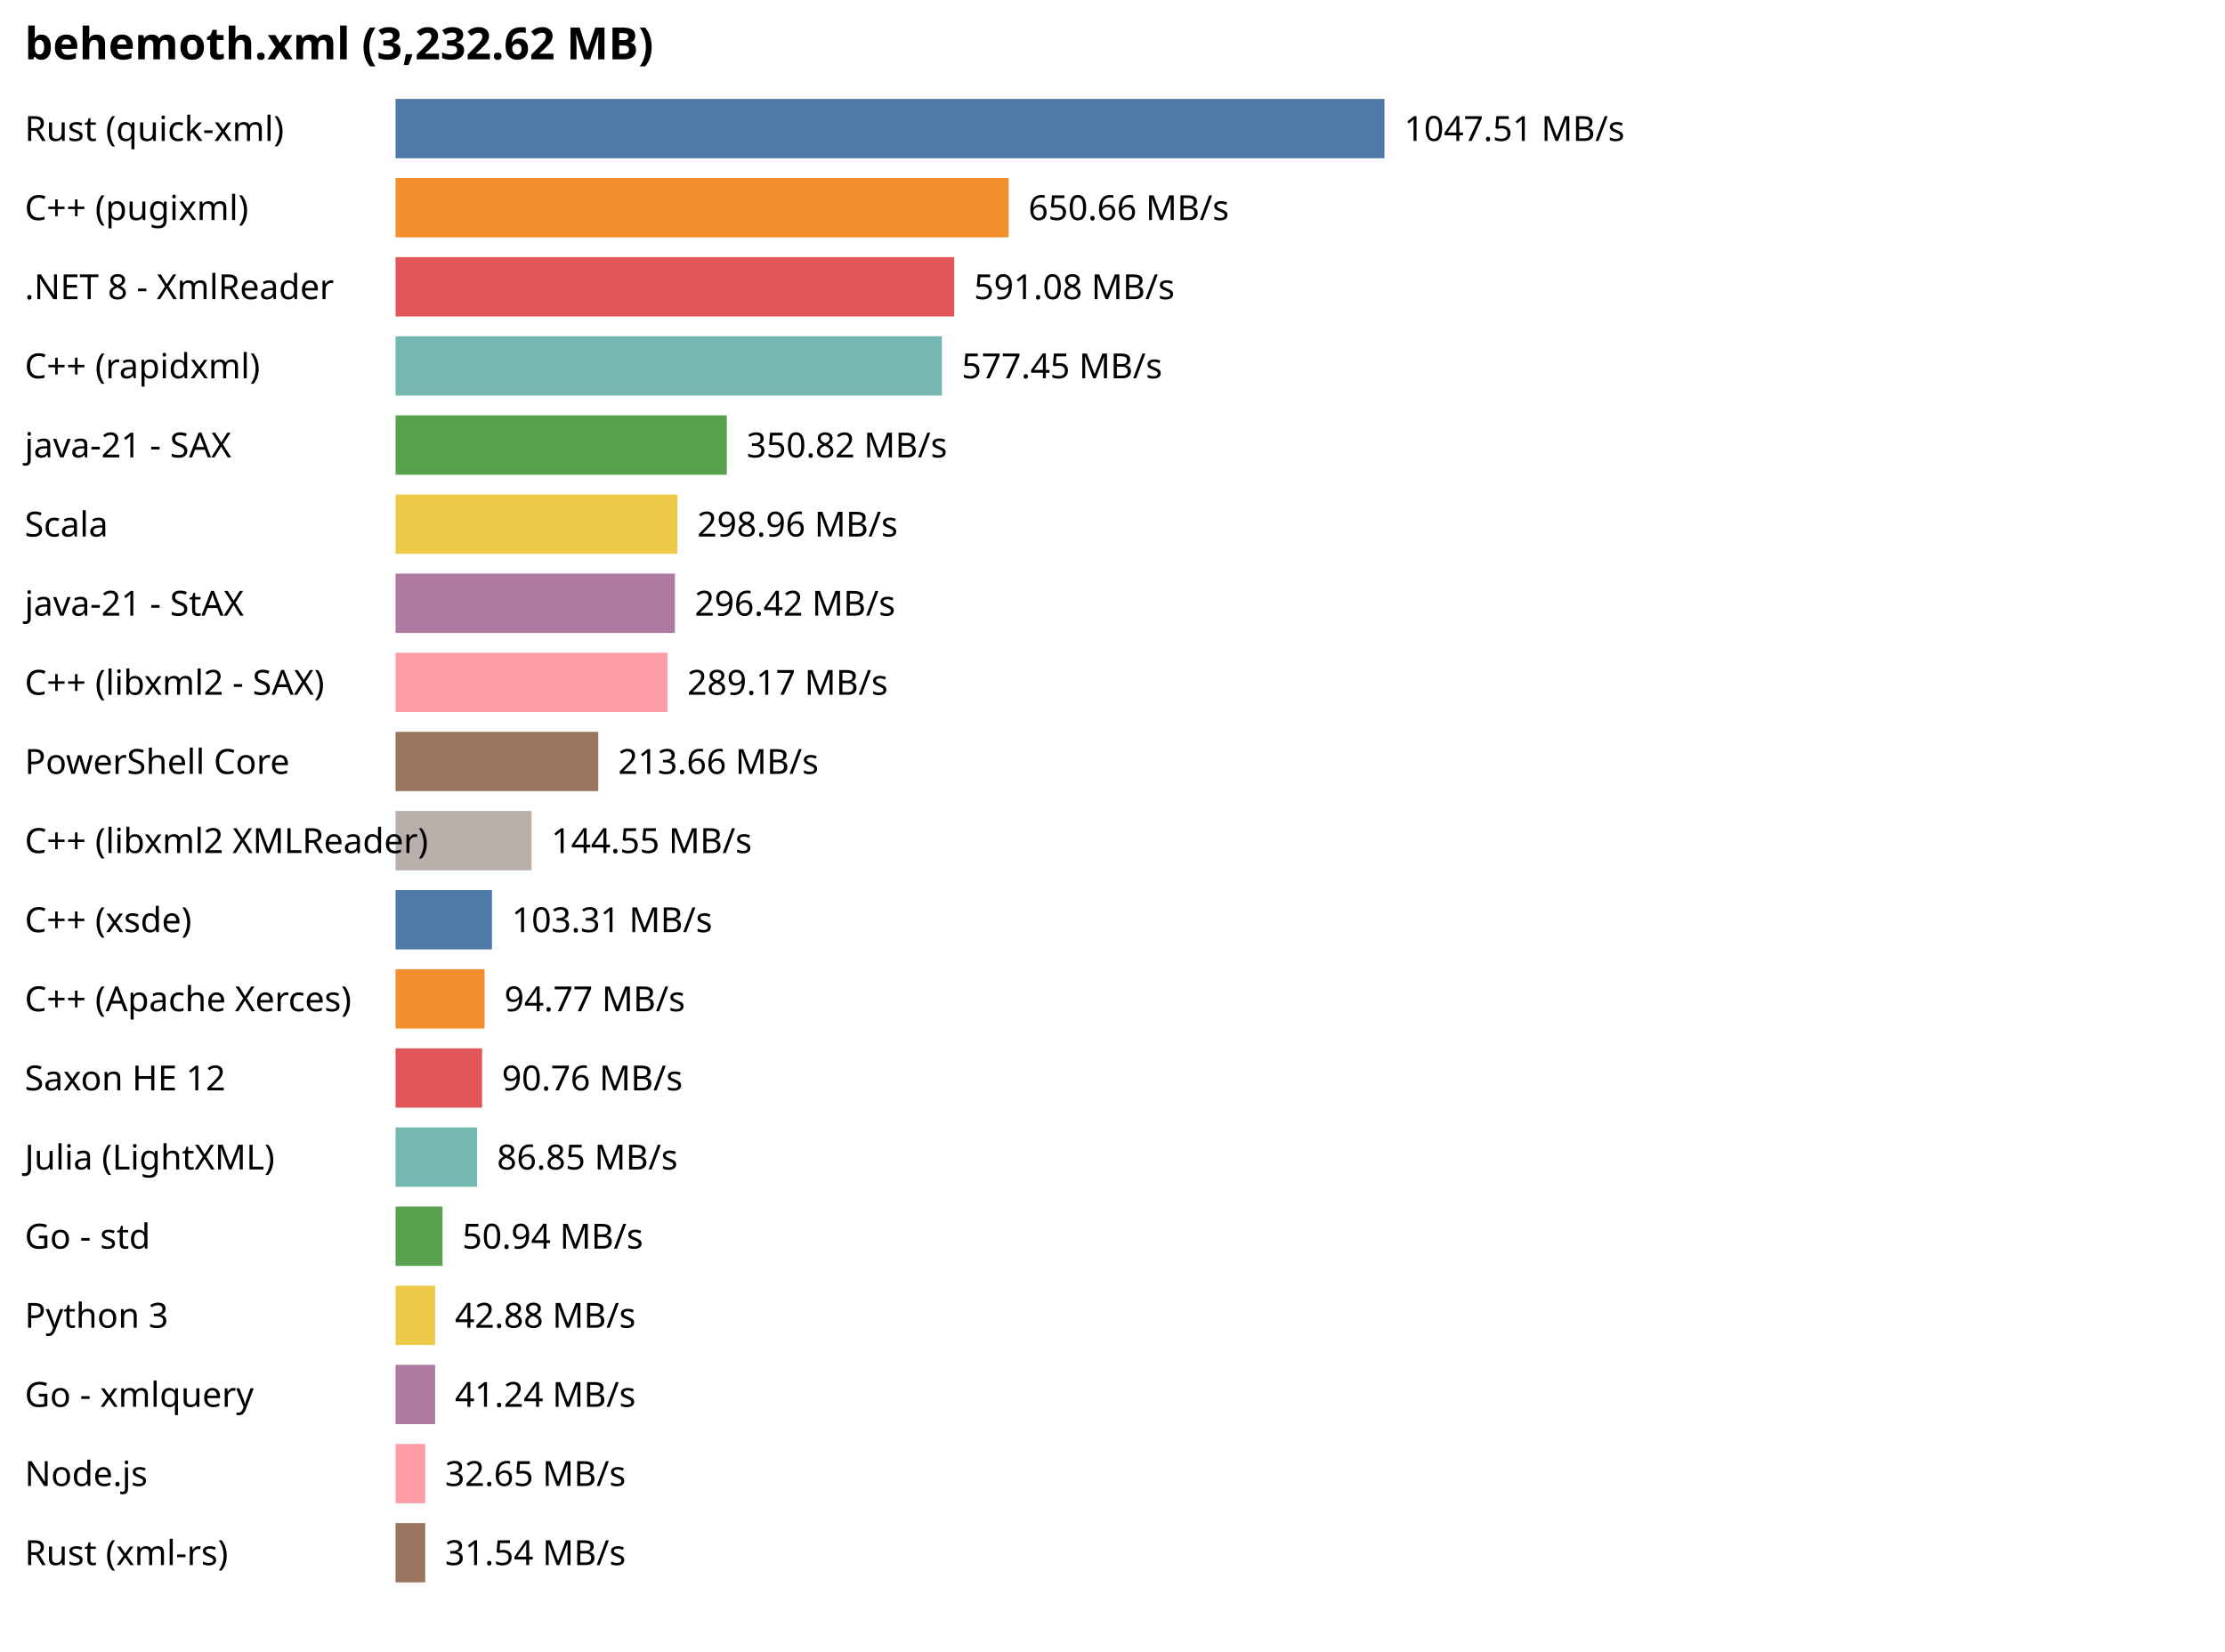
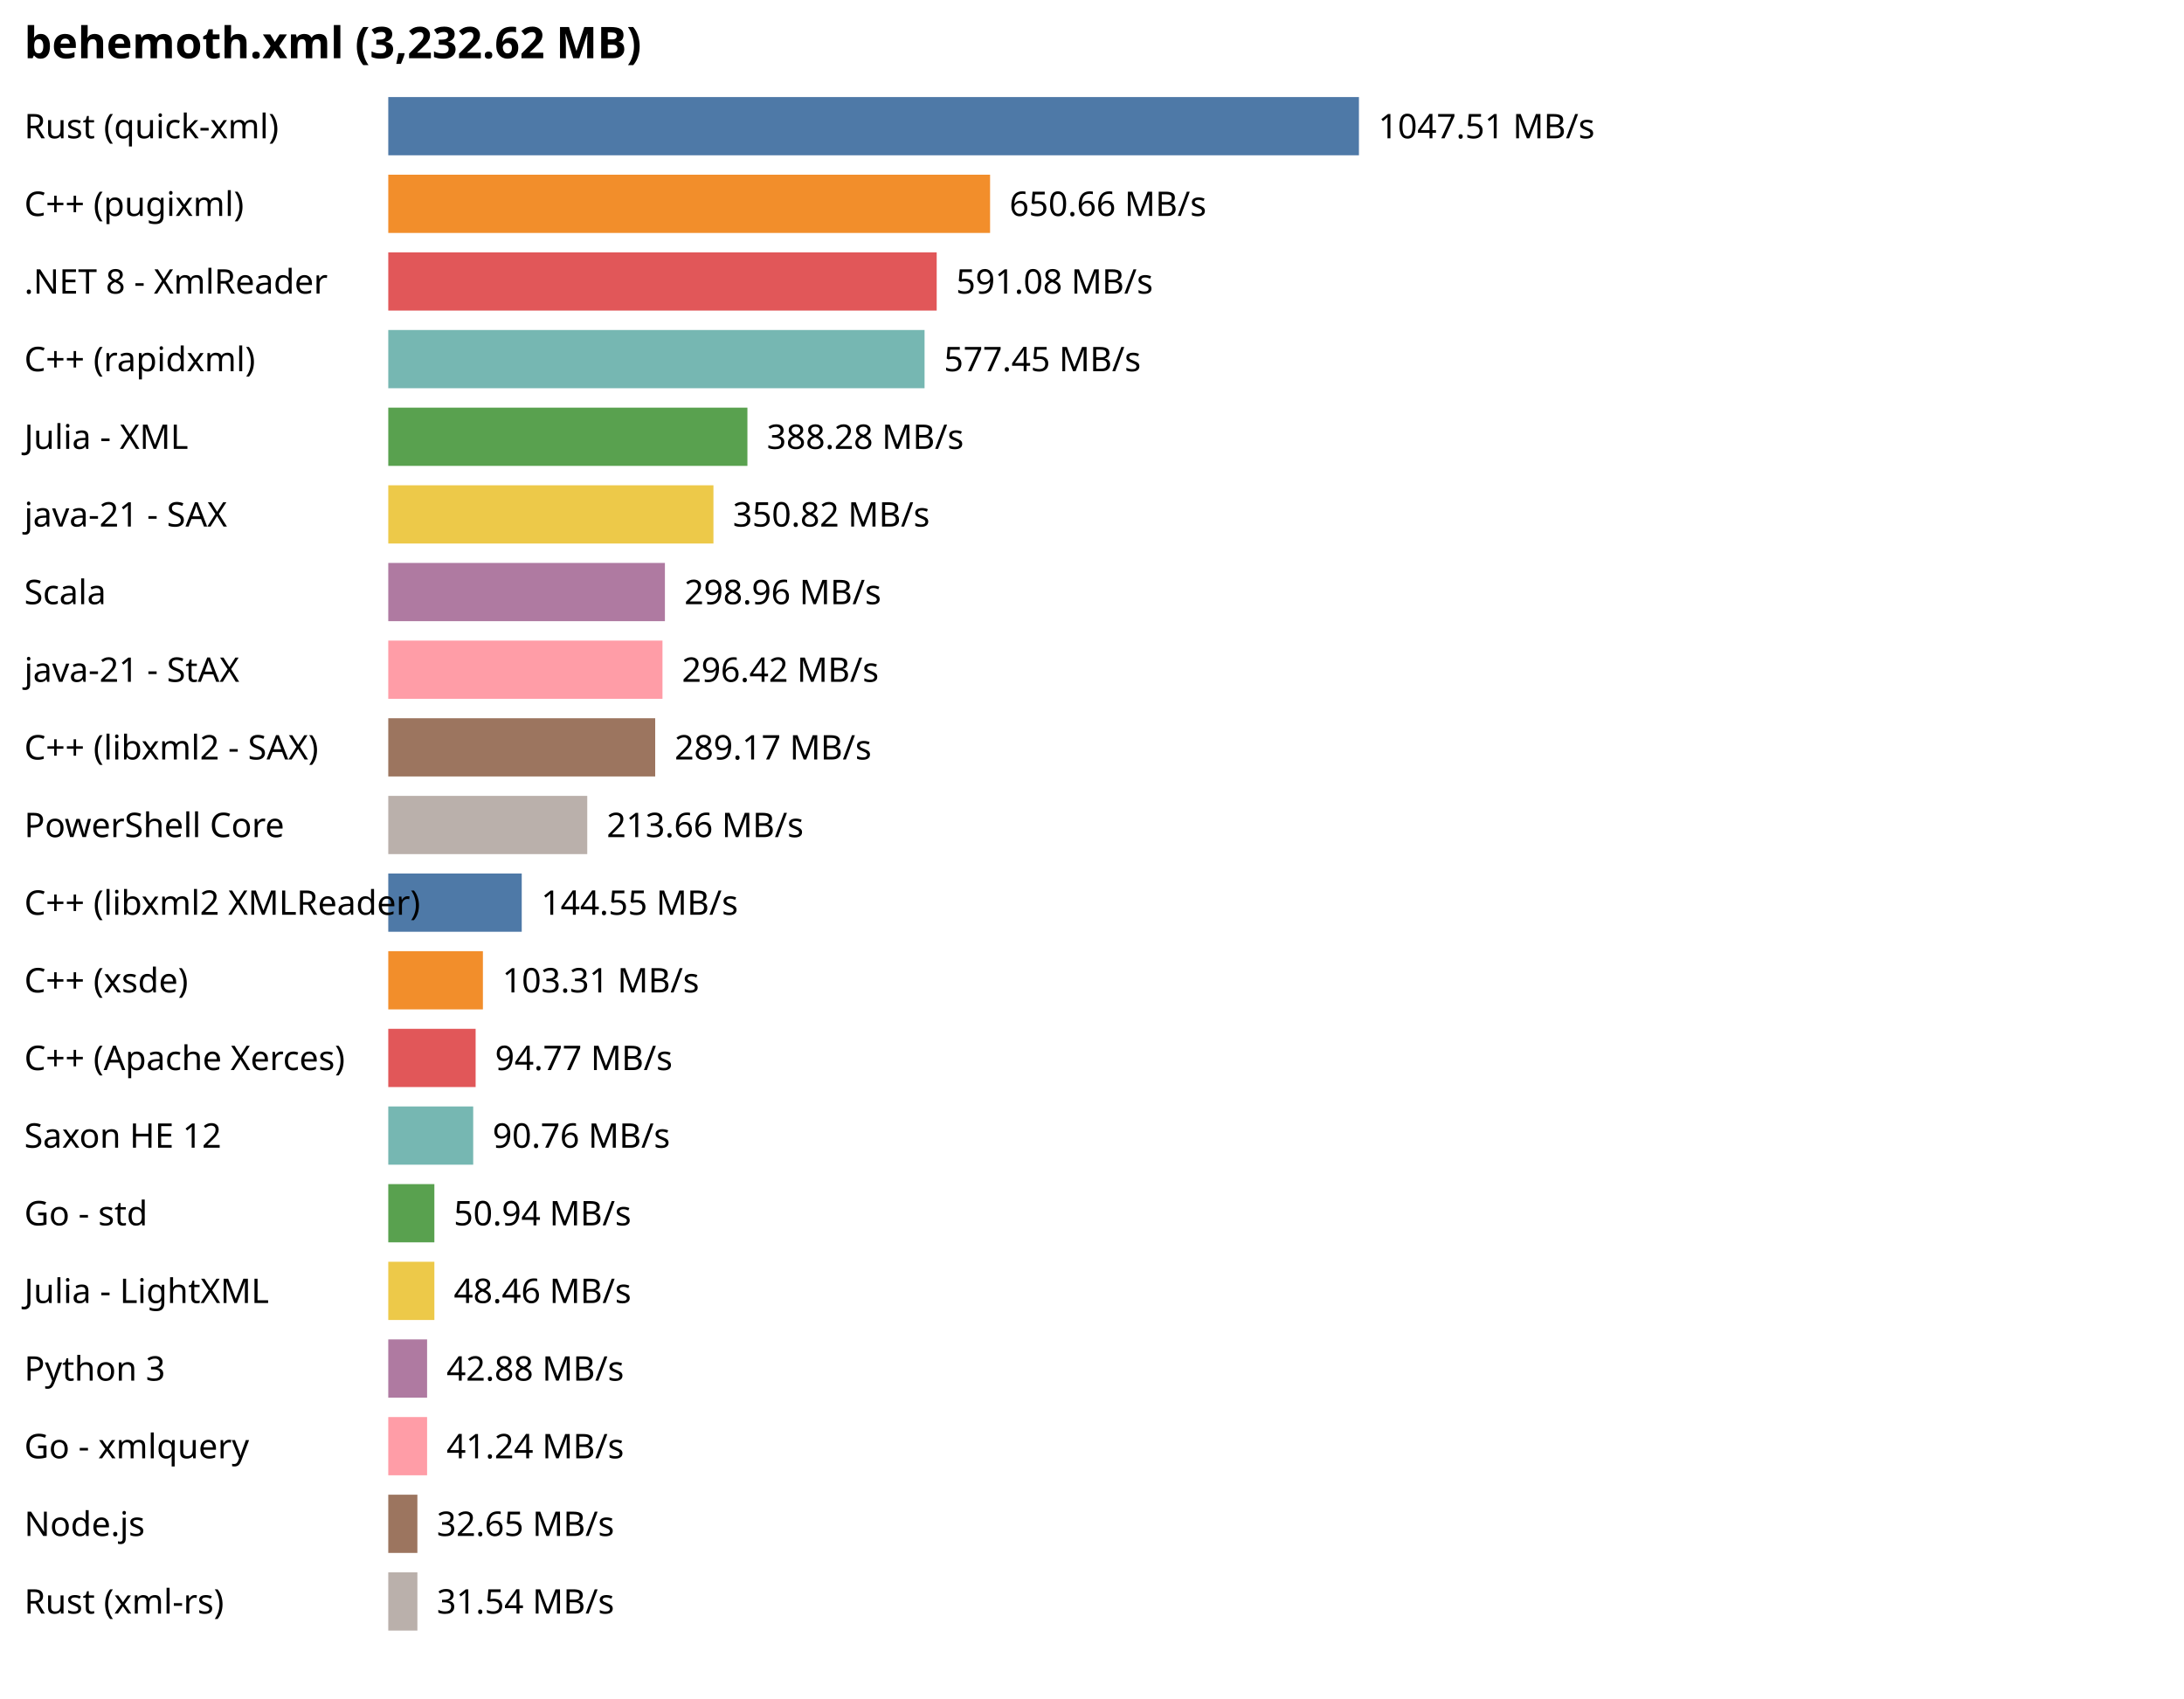
- <svg xmlns="http://www.w3.org/2000/svg" width="900" height="668" style="background-color:#fff">
+ <svg xmlns="http://www.w3.org/2000/svg" width="900" height="700" style="background-color:#fff">
  <style> .label { font: 14px sans-serif; } .title { font: bold 18px sans-serif; } </style>
  <text x="10" y="24" class="title">behemoth.xml (3,232.62 MB)</text>
  <rect x="160" y="40" width="400" height="24" fill="#4e79a7" />
  <text x="10" y="57" class="label">Rust (quick-xml)</text>
  <text x="568" y="57" class="label">1047.51 MB/s</text>
  <rect x="160" y="72" width="248" height="24" fill="#f28e2b" />
  <text x="10" y="89" class="label">C++ (pugixml)</text>
  <text x="416" y="89" class="label">650.66 MB/s</text>
  <rect x="160" y="104" width="226" height="24" fill="#e15759" />
  <text x="10" y="121" class="label">.NET 8 - XmlReader</text>
  <text x="394" y="121" class="label">591.08 MB/s</text>
  <rect x="160" y="136" width="221" height="24" fill="#76b7b2" />
  <text x="10" y="153" class="label">C++ (rapidxml)</text>
  <text x="389" y="153" class="label">577.45 MB/s</text>
-   <rect x="160" y="168" width="134" height="24" fill="#59a14f" />
-   <text x="10" y="185" class="label">java-21 - SAX</text>
-   <text x="302" y="185" class="label">350.82 MB/s</text>
-   <rect x="160" y="200" width="114" height="24" fill="#edc949" />
-   <text x="10" y="217" class="label">Scala</text>
-   <text x="282" y="217" class="label">298.96 MB/s</text>
-   <rect x="160" y="232" width="113" height="24" fill="#af7aa1" />
-   <text x="10" y="249" class="label">java-21 - StAX</text>
-   <text x="281" y="249" class="label">296.42 MB/s</text>
-   <rect x="160" y="264" width="110" height="24" fill="#ff9da7" />
-   <text x="10" y="281" class="label">C++ (libxml2 - SAX)</text>
-   <text x="278" y="281" class="label">289.17 MB/s</text>
-   <rect x="160" y="296" width="82" height="24" fill="#9c755f" />
-   <text x="10" y="313" class="label">PowerShell Core</text>
-   <text x="250" y="313" class="label">213.66 MB/s</text>
-   <rect x="160" y="328" width="55" height="24" fill="#bab0ab" />
-   <text x="10" y="345" class="label">C++ (libxml2 XMLReader)</text>
-   <text x="223" y="345" class="label">144.55 MB/s</text>
-   <rect x="160" y="360" width="39" height="24" fill="#4e79a7" />
-   <text x="10" y="377" class="label">C++ (xsde)</text>
-   <text x="207" y="377" class="label">103.31 MB/s</text>
-   <rect x="160" y="392" width="36" height="24" fill="#f28e2b" />
-   <text x="10" y="409" class="label">C++ (Apache Xerces)</text>
-   <text x="204" y="409" class="label">94.77 MB/s</text>
-   <rect x="160" y="424" width="35" height="24" fill="#e15759" />
-   <text x="10" y="441" class="label">Saxon HE 12</text>
-   <text x="203" y="441" class="label">90.76 MB/s</text>
-   <rect x="160" y="456" width="33" height="24" fill="#76b7b2" />
-   <text x="10" y="473" class="label">Julia (LightXML)</text>
-   <text x="201" y="473" class="label">86.85 MB/s</text>
+   <rect x="160" y="168" width="148" height="24" fill="#59a14f" />
+   <text x="10" y="185" class="label">Julia - XML</text>
+   <text x="316" y="185" class="label">388.28 MB/s</text>
+   <rect x="160" y="200" width="134" height="24" fill="#edc949" />
+   <text x="10" y="217" class="label">java-21 - SAX</text>
+   <text x="302" y="217" class="label">350.82 MB/s</text>
+   <rect x="160" y="232" width="114" height="24" fill="#af7aa1" />
+   <text x="10" y="249" class="label">Scala</text>
+   <text x="282" y="249" class="label">298.96 MB/s</text>
+   <rect x="160" y="264" width="113" height="24" fill="#ff9da7" />
+   <text x="10" y="281" class="label">java-21 - StAX</text>
+   <text x="281" y="281" class="label">296.42 MB/s</text>
+   <rect x="160" y="296" width="110" height="24" fill="#9c755f" />
+   <text x="10" y="313" class="label">C++ (libxml2 - SAX)</text>
+   <text x="278" y="313" class="label">289.17 MB/s</text>
+   <rect x="160" y="328" width="82" height="24" fill="#bab0ab" />
+   <text x="10" y="345" class="label">PowerShell Core</text>
+   <text x="250" y="345" class="label">213.66 MB/s</text>
+   <rect x="160" y="360" width="55" height="24" fill="#4e79a7" />
+   <text x="10" y="377" class="label">C++ (libxml2 XMLReader)</text>
+   <text x="223" y="377" class="label">144.55 MB/s</text>
+   <rect x="160" y="392" width="39" height="24" fill="#f28e2b" />
+   <text x="10" y="409" class="label">C++ (xsde)</text>
+   <text x="207" y="409" class="label">103.31 MB/s</text>
+   <rect x="160" y="424" width="36" height="24" fill="#e15759" />
+   <text x="10" y="441" class="label">C++ (Apache Xerces)</text>
+   <text x="204" y="441" class="label">94.77 MB/s</text>
+   <rect x="160" y="456" width="35" height="24" fill="#76b7b2" />
+   <text x="10" y="473" class="label">Saxon HE 12</text>
+   <text x="203" y="473" class="label">90.76 MB/s</text>
  <rect x="160" y="488" width="19" height="24" fill="#59a14f" />
  <text x="10" y="505" class="label">Go - std</text>
  <text x="187" y="505" class="label">50.94 MB/s</text>
-   <rect x="160" y="520" width="16" height="24" fill="#edc949" />
-   <text x="10" y="537" class="label">Python 3</text>
-   <text x="184" y="537" class="label">42.88 MB/s</text>
+   <rect x="160" y="520" width="19" height="24" fill="#edc949" />
+   <text x="10" y="537" class="label">Julia - LightXML</text>
+   <text x="187" y="537" class="label">48.46 MB/s</text>
  <rect x="160" y="552" width="16" height="24" fill="#af7aa1" />
-   <text x="10" y="569" class="label">Go - xmlquery</text>
-   <text x="184" y="569" class="label">41.24 MB/s</text>
-   <rect x="160" y="584" width="12" height="24" fill="#ff9da7" />
-   <text x="10" y="601" class="label">Node.js</text>
-   <text x="180" y="601" class="label">32.65 MB/s</text>
+   <text x="10" y="569" class="label">Python 3</text>
+   <text x="184" y="569" class="label">42.88 MB/s</text>
+   <rect x="160" y="584" width="16" height="24" fill="#ff9da7" />
+   <text x="10" y="601" class="label">Go - xmlquery</text>
+   <text x="184" y="601" class="label">41.24 MB/s</text>
  <rect x="160" y="616" width="12" height="24" fill="#9c755f" />
-   <text x="10" y="633" class="label">Rust (xml-rs)</text>
-   <text x="180" y="633" class="label">31.54 MB/s</text>
+   <text x="10" y="633" class="label">Node.js</text>
+   <text x="180" y="633" class="label">32.65 MB/s</text>
+   <rect x="160" y="648" width="12" height="24" fill="#bab0ab" />
+   <text x="10" y="665" class="label">Rust (xml-rs)</text>
+   <text x="180" y="665" class="label">31.54 MB/s</text>
</svg>
